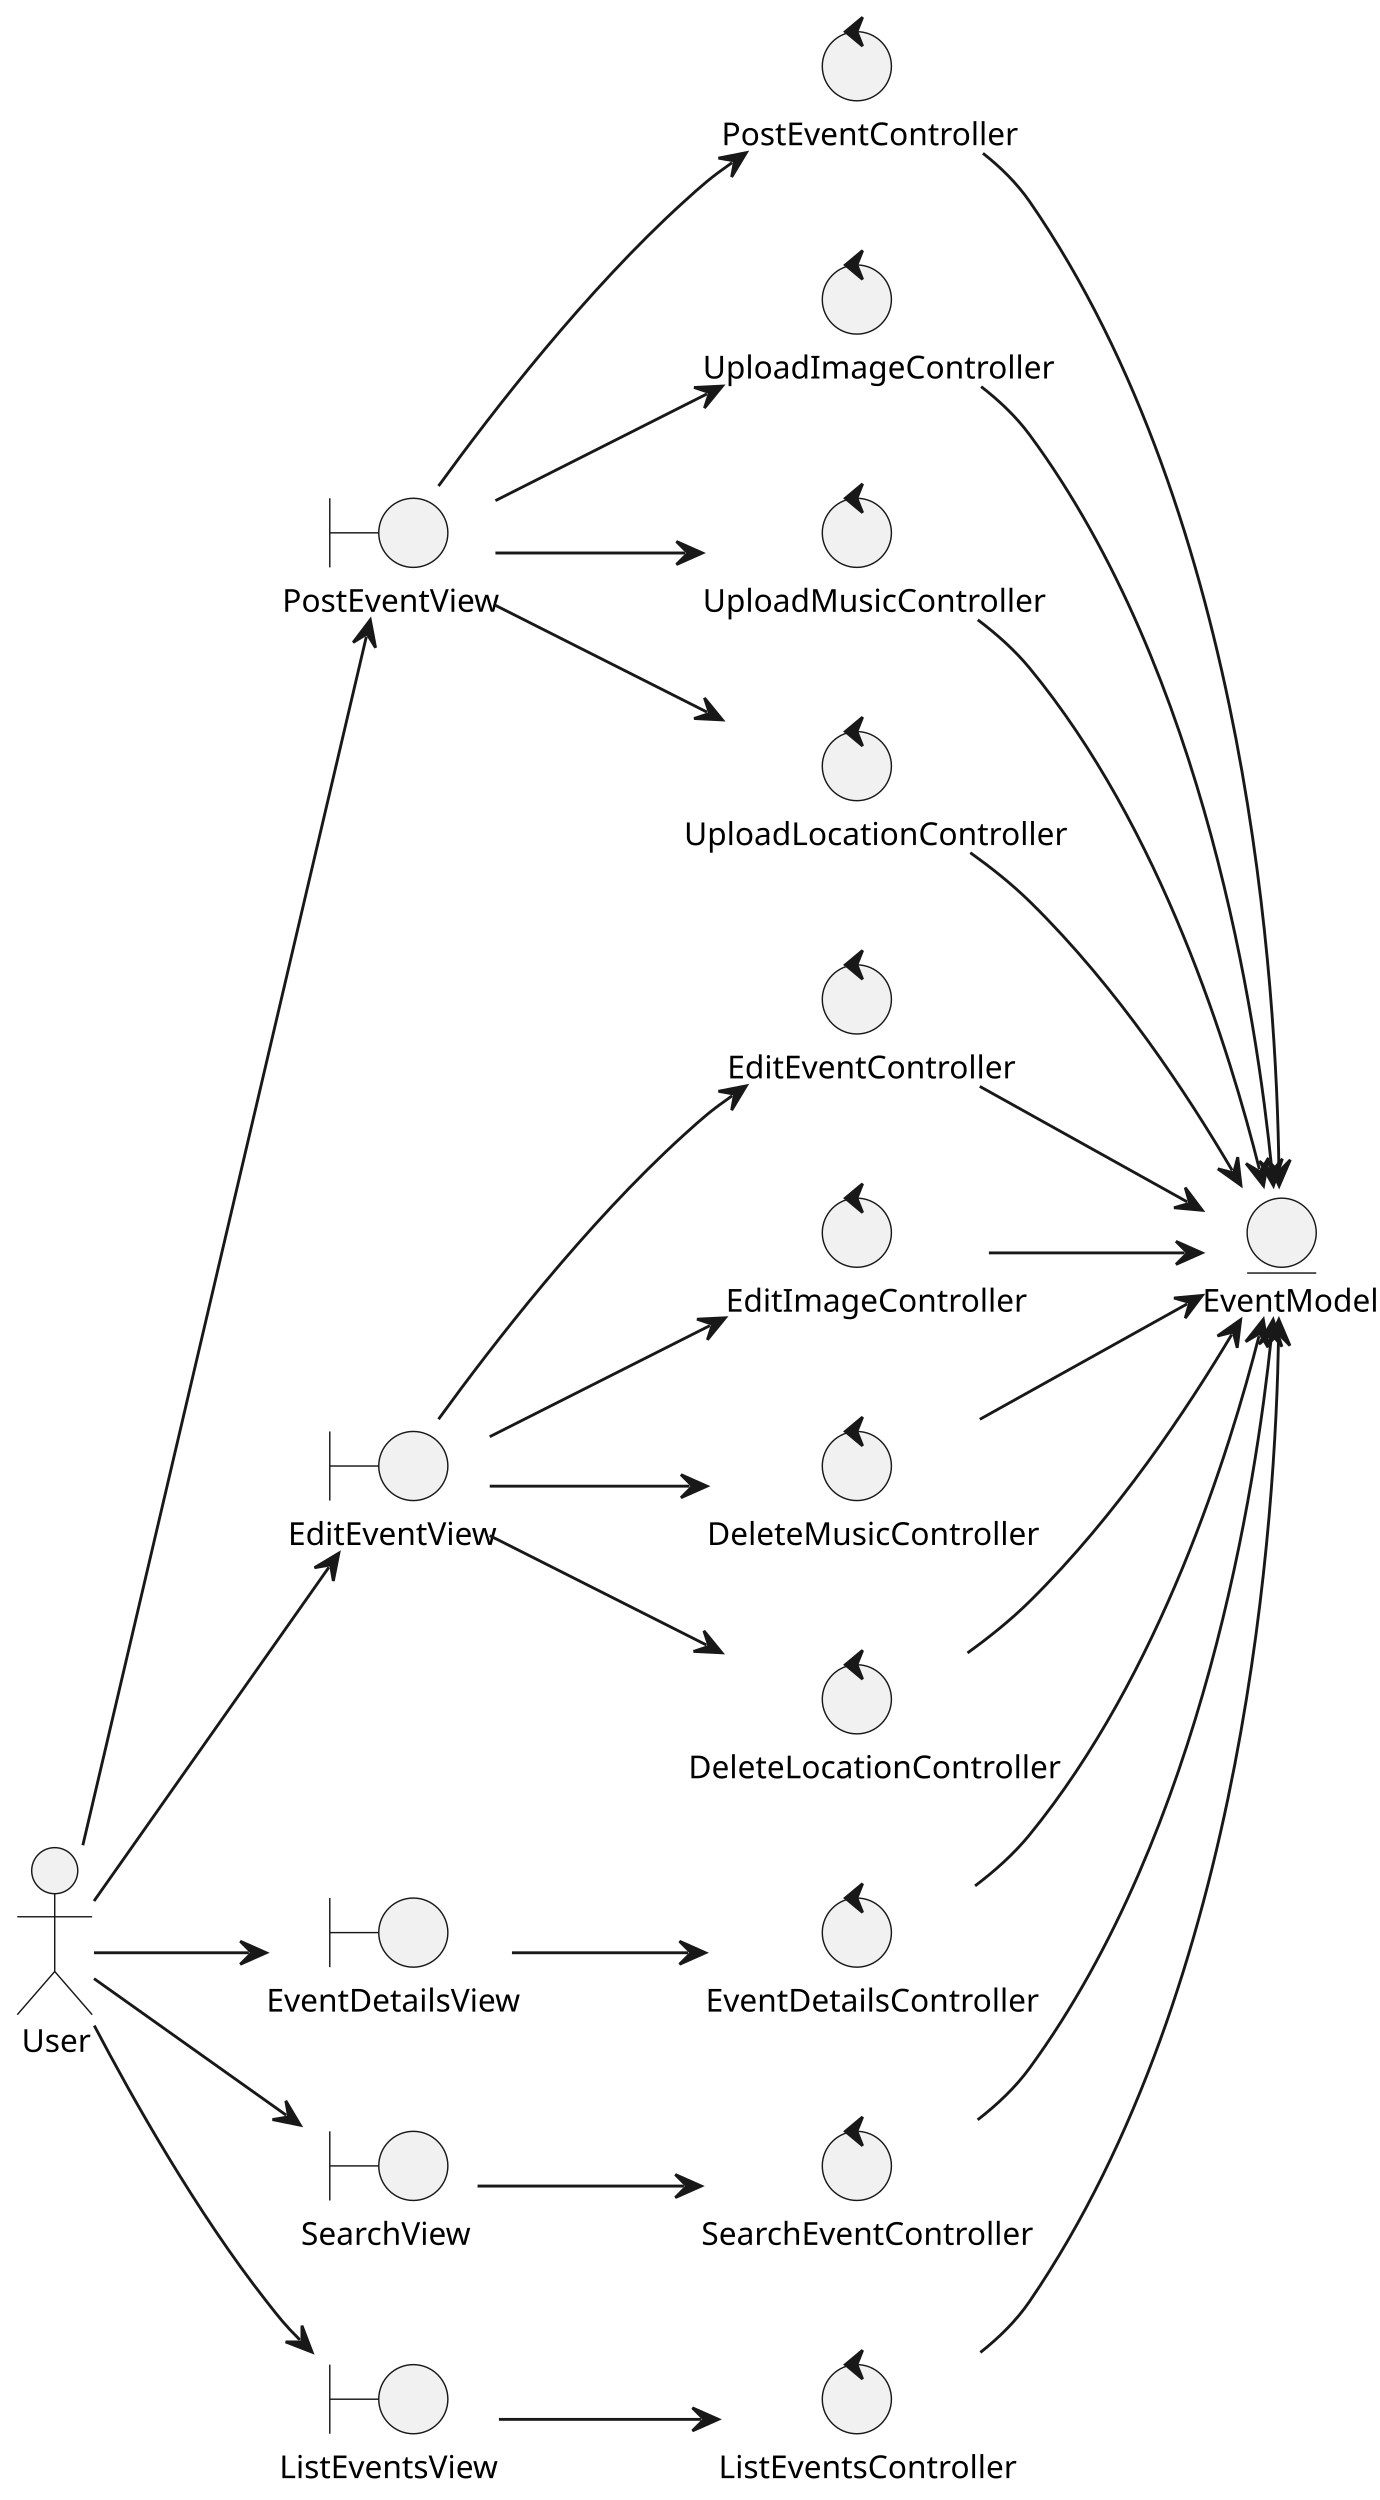
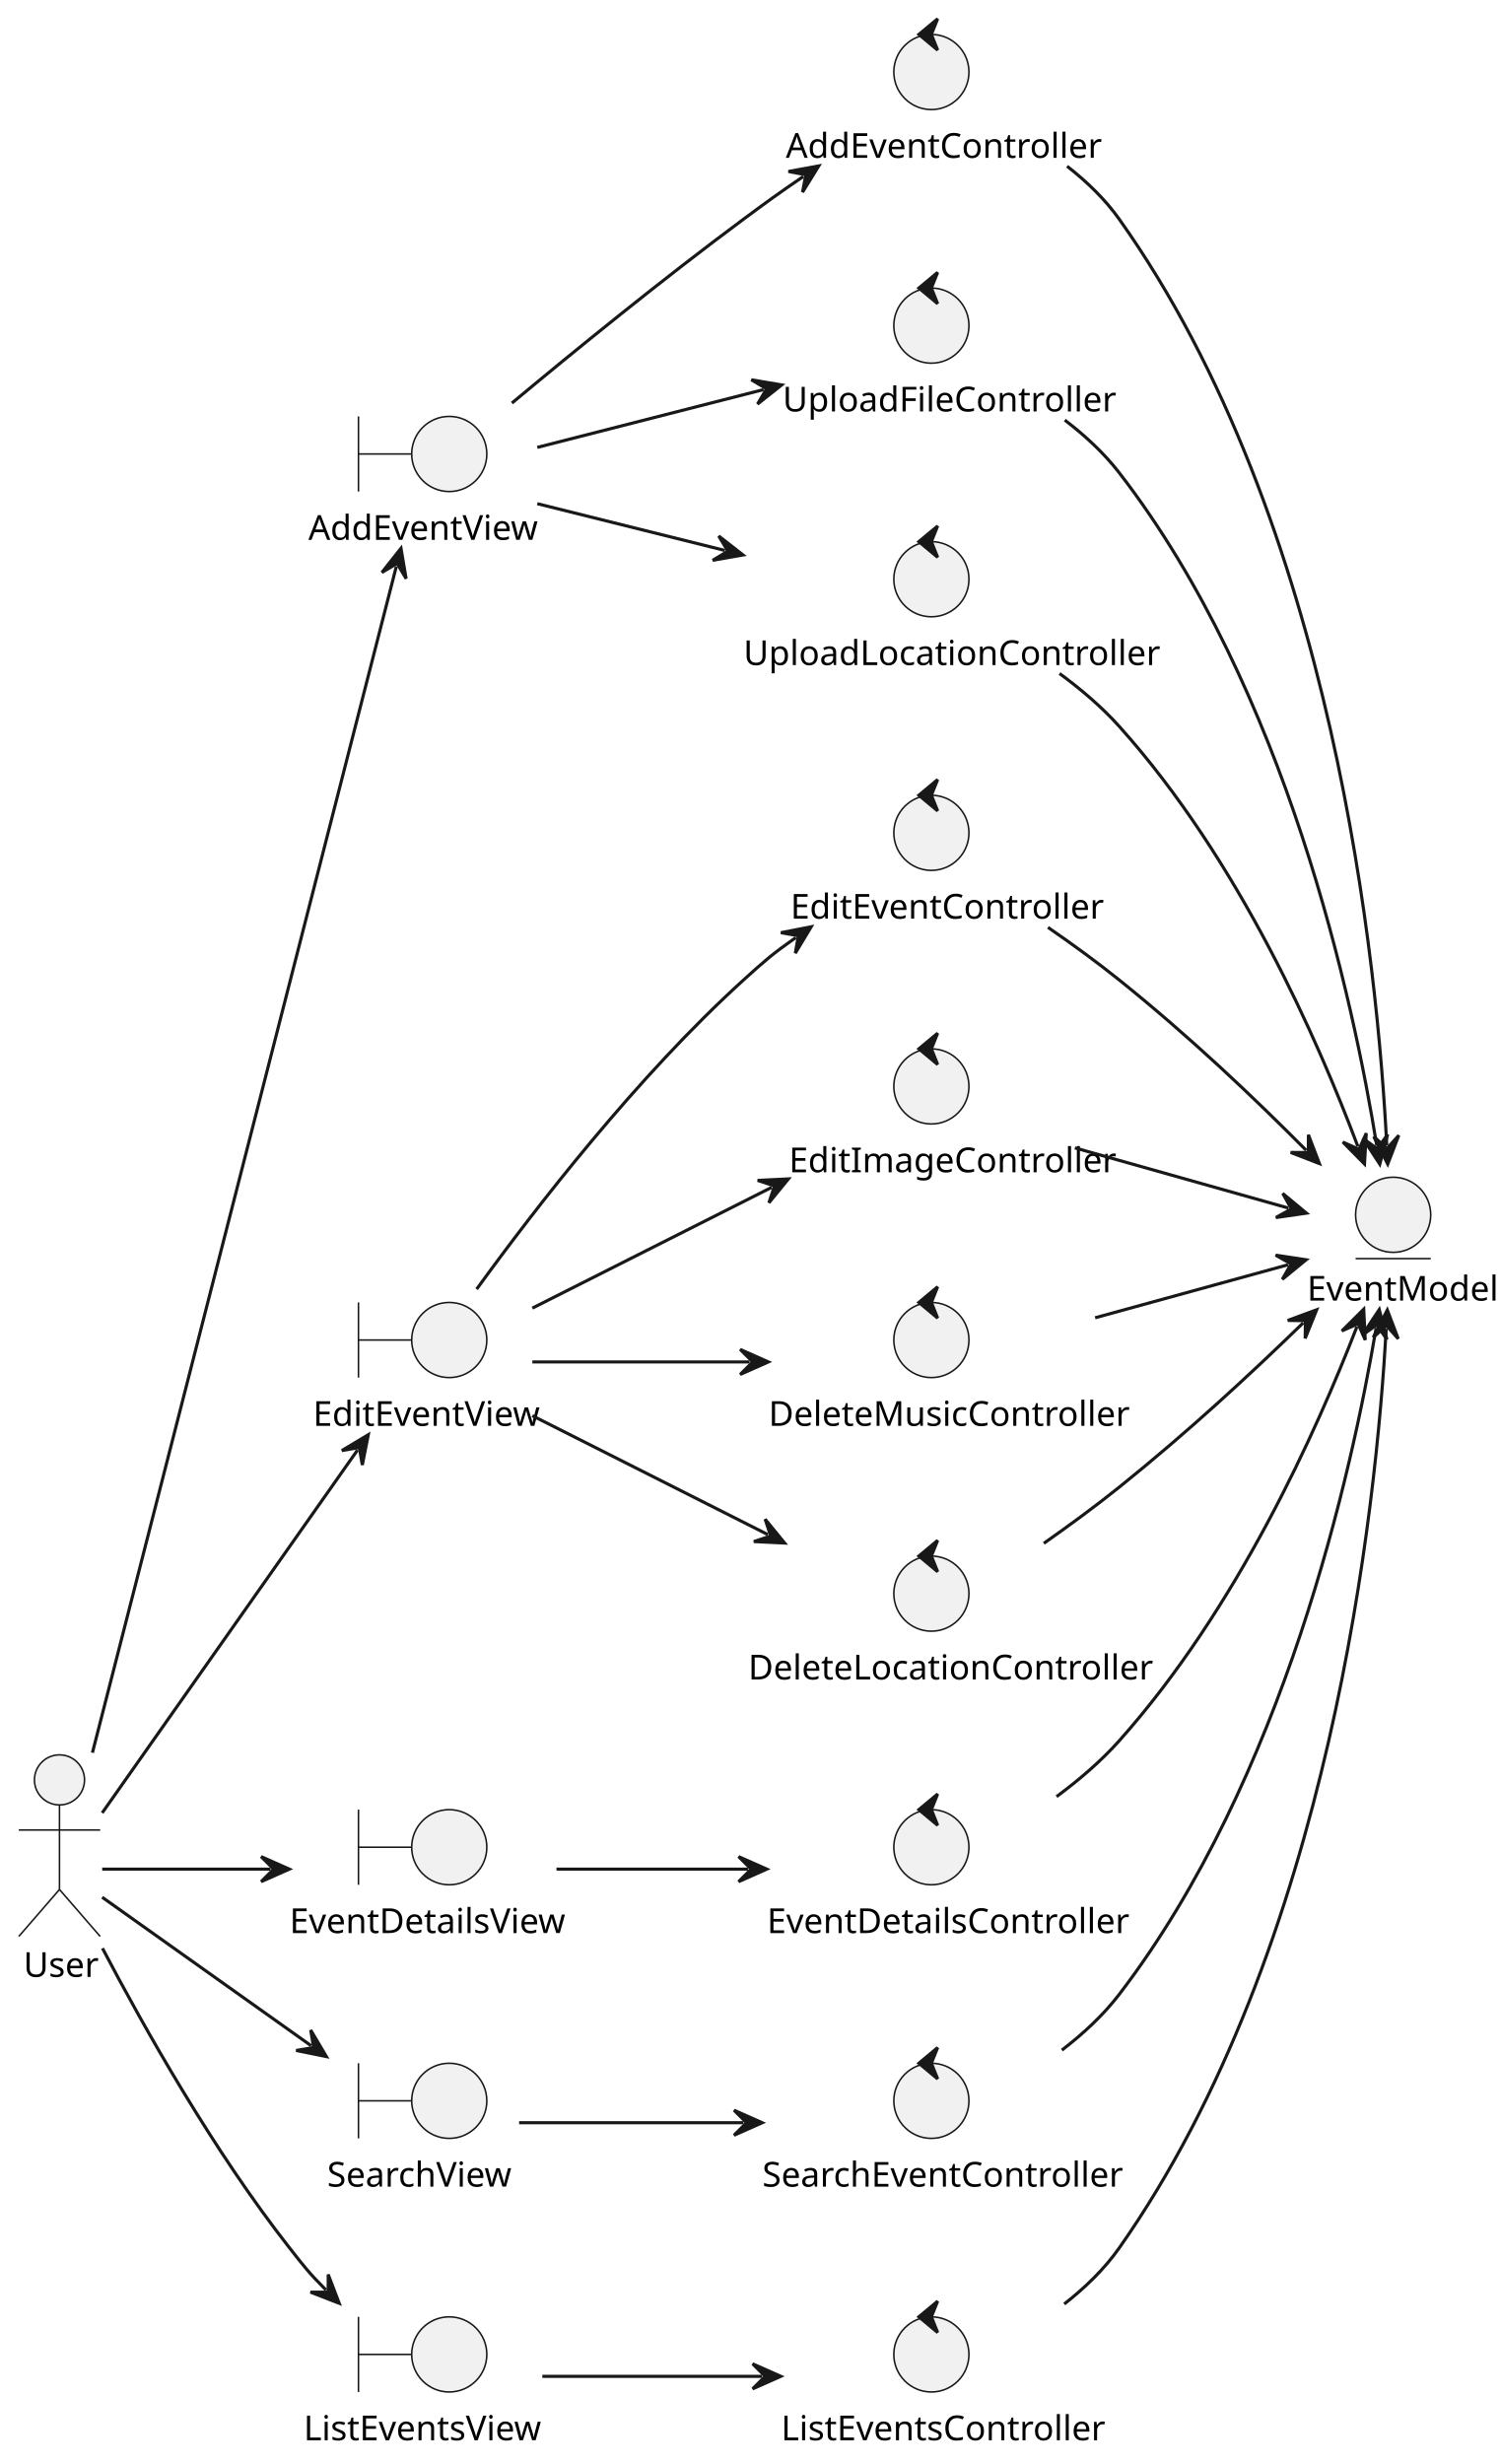
- <svg xmlns="http://www.w3.org/2000/svg" contentStyleType="text/css" height="868px" preserveAspectRatio="none" style="width:479px;height:868px;background:#FFFFFF;" version="1.1" viewBox="0 0 479 868" width="479px" zoomAndPan="magnify">
+ <svg xmlns="http://www.w3.org/2000/svg" contentStyleType="text/css" height="787px" preserveAspectRatio="none" style="width:479px;height:787px;background:#FFFFFF;" version="1.1" viewBox="0 0 479 787" width="479px" zoomAndPan="magnify">
  <defs />
  <g>
    <g id="elem_user">
-       <ellipse cx="19" cy="649.5" fill="#F1F1F1" rx="8" ry="8" style="stroke:#181818;stroke-width:0.5;" />
-       <path d="M19,657.5 L19,684.5 M6,665.5 L32,665.5 M19,684.5 L6,699.5 M19,684.5 L32,699.5 " fill="none" style="stroke:#181818;stroke-width:0.5;" />
-       <text fill="#000000" font-family="sans-serif" font-size="11" lengthAdjust="spacing" textLength="23" x="7.5" y="712.419">User</text>
+       <ellipse cx="19" cy="568.5" fill="#F1F1F1" rx="8" ry="8" style="stroke:#181818;stroke-width:0.5;" />
+       <path d="M19,576.5 L19,603.5 M6,584.5 L32,584.5 M19,603.5 L6,618.5 M19,603.5 L32,618.5 " fill="none" style="stroke:#181818;stroke-width:0.5;" />
+       <text fill="#000000" font-family="sans-serif" font-size="11" lengthAdjust="spacing" textLength="23" x="7.5" y="631.419">User</text>
    </g>
    <g id="elem_eventModel">
-       <ellipse cx="445" cy="428" fill="#F1F1F1" rx="12" ry="12" style="stroke:#181818;stroke-width:0.5;" />
-       <line style="stroke:#181818;stroke-width:0.5;" x1="433" x2="457" y1="442" y2="442" />
-       <text fill="#000000" font-family="sans-serif" font-size="11" lengthAdjust="spacing" textLength="55" x="417.5" y="455.419">EventModel</text>
+       <ellipse cx="445" cy="388" fill="#F1F1F1" rx="12" ry="12" style="stroke:#181818;stroke-width:0.5;" />
+       <line style="stroke:#181818;stroke-width:0.5;" x1="433" x2="457" y1="402" y2="402" />
+       <text fill="#000000" font-family="sans-serif" font-size="11" lengthAdjust="spacing" textLength="55" x="417.5" y="415.419">EventModel</text>
    </g>
-     <g id="elem_postEventView">
-       <path d="M114.5,173 L114.5,197 M114.5,185 L131.5,185 " fill="none" style="stroke:#181818;stroke-width:0.5;" />
-       <ellipse cx="143.5" cy="185" fill="#F1F1F1" rx="12" ry="12" style="stroke:#181818;stroke-width:0.5;" />
-       <text fill="#000000" font-family="sans-serif" font-size="11" lengthAdjust="spacing" textLength="74" x="98" y="212.419">PostEventView</text>
+     <g id="elem_addEventView">
+       <path d="M114.5,133 L114.5,157 M114.5,145 L131.5,145 " fill="none" style="stroke:#181818;stroke-width:0.5;" />
+       <ellipse cx="143.5" cy="145" fill="#F1F1F1" rx="12" ry="12" style="stroke:#181818;stroke-width:0.5;" />
+       <text fill="#000000" font-family="sans-serif" font-size="11" lengthAdjust="spacing" textLength="73" x="98.5" y="172.419">AddEventView</text>
    </g>
    <g id="elem_editEventView">
-       <path d="M114.5,497 L114.5,521 M114.5,509 L131.5,509 " fill="none" style="stroke:#181818;stroke-width:0.5;" />
-       <ellipse cx="143.5" cy="509" fill="#F1F1F1" rx="12" ry="12" style="stroke:#181818;stroke-width:0.5;" />
-       <text fill="#000000" font-family="sans-serif" font-size="11" lengthAdjust="spacing" textLength="70" x="100" y="536.419">EditEventView</text>
+       <path d="M114.5,416 L114.5,440 M114.5,428 L131.5,428 " fill="none" style="stroke:#181818;stroke-width:0.5;" />
+       <ellipse cx="143.5" cy="428" fill="#F1F1F1" rx="12" ry="12" style="stroke:#181818;stroke-width:0.5;" />
+       <text fill="#000000" font-family="sans-serif" font-size="11" lengthAdjust="spacing" textLength="70" x="100" y="455.419">EditEventView</text>
    </g>
    <g id="elem_eventDetailsView">
+       <path d="M114.5,578 L114.5,602 M114.5,590 L131.5,590 " fill="none" style="stroke:#181818;stroke-width:0.5;" />
+       <ellipse cx="143.5" cy="590" fill="#F1F1F1" rx="12" ry="12" style="stroke:#181818;stroke-width:0.5;" />
+       <text fill="#000000" font-family="sans-serif" font-size="11" lengthAdjust="spacing" textLength="85" x="92.5" y="617.419">EventDetailsView</text>
+     </g>
+     <g id="elem_searchView">
      <path d="M114.5,659 L114.5,683 M114.5,671 L131.5,671 " fill="none" style="stroke:#181818;stroke-width:0.5;" />
      <ellipse cx="143.5" cy="671" fill="#F1F1F1" rx="12" ry="12" style="stroke:#181818;stroke-width:0.5;" />
-       <text fill="#000000" font-family="sans-serif" font-size="11" lengthAdjust="spacing" textLength="85" x="92.5" y="698.419">EventDetailsView</text>
+       <text fill="#000000" font-family="sans-serif" font-size="11" lengthAdjust="spacing" textLength="61" x="104.5" y="698.419">SearchView</text>
    </g>
-     <g id="elem_searchView">
+     <g id="elem_listEventsView">
      <path d="M114.5,740 L114.5,764 M114.5,752 L131.5,752 " fill="none" style="stroke:#181818;stroke-width:0.5;" />
      <ellipse cx="143.5" cy="752" fill="#F1F1F1" rx="12" ry="12" style="stroke:#181818;stroke-width:0.5;" />
-       <text fill="#000000" font-family="sans-serif" font-size="11" lengthAdjust="spacing" textLength="61" x="104.5" y="779.419">SearchView</text>
+       <text fill="#000000" font-family="sans-serif" font-size="11" lengthAdjust="spacing" textLength="76" x="97" y="779.419">ListEventsView</text>
    </g>
-     <g id="elem_listEventsView">
-       <path d="M114.5,821 L114.5,845 M114.5,833 L131.5,833 " fill="none" style="stroke:#181818;stroke-width:0.5;" />
-       <ellipse cx="143.5" cy="833" fill="#F1F1F1" rx="12" ry="12" style="stroke:#181818;stroke-width:0.5;" />
-       <text fill="#000000" font-family="sans-serif" font-size="11" lengthAdjust="spacing" textLength="76" x="97" y="860.419">ListEventsView</text>
-     </g>
-     <g id="elem_postEventController">
+     <g id="elem_addEventController">
      <ellipse cx="297.5" cy="23" fill="#F1F1F1" rx="12" ry="12" style="stroke:#181818;stroke-width:0.5;" />
      <polygon fill="#181818" points="293.5,11,299.5,6,297.5,11,299.5,16,293.5,11" style="stroke:#181818;stroke-width:1.0;" />
-       <text fill="#000000" font-family="sans-serif" font-size="11" lengthAdjust="spacing" textLength="94" x="250.5" y="50.419">PostEventController</text>
+       <text fill="#000000" font-family="sans-serif" font-size="11" lengthAdjust="spacing" textLength="93" x="251" y="50.419">AddEventController</text>
    </g>
-     <g id="elem_uploadImageController">
+     <g id="elem_uploadFileController">
      <ellipse cx="297.5" cy="104" fill="#F1F1F1" rx="12" ry="12" style="stroke:#181818;stroke-width:0.5;" />
      <polygon fill="#181818" points="293.5,92,299.5,87,297.5,92,299.5,97,293.5,92" style="stroke:#181818;stroke-width:1.0;" />
-       <text fill="#000000" font-family="sans-serif" font-size="11" lengthAdjust="spacing" textLength="107" x="244" y="131.419">UploadImageController</text>
+       <text fill="#000000" font-family="sans-serif" font-size="11" lengthAdjust="spacing" textLength="95" x="250" y="131.419">UploadFileController</text>
    </g>
-     <g id="elem_uploadMusicController">
+     <g id="elem_uploadLocationController">
      <ellipse cx="297.5" cy="185" fill="#F1F1F1" rx="12" ry="12" style="stroke:#181818;stroke-width:0.5;" />
      <polygon fill="#181818" points="293.5,173,299.5,168,297.5,173,299.5,178,293.5,173" style="stroke:#181818;stroke-width:1.0;" />
-       <text fill="#000000" font-family="sans-serif" font-size="11" lengthAdjust="spacing" textLength="107" x="244" y="212.419">UploadMusicController</text>
+       <text fill="#000000" font-family="sans-serif" font-size="11" lengthAdjust="spacing" textLength="120" x="237.5" y="212.419">UploadLocationController</text>
    </g>
-     <g id="elem_uploadLocationController">
+     <g id="elem_editEventController">
      <ellipse cx="297.5" cy="266" fill="#F1F1F1" rx="12" ry="12" style="stroke:#181818;stroke-width:0.5;" />
      <polygon fill="#181818" points="293.5,254,299.5,249,297.5,254,299.5,259,293.5,254" style="stroke:#181818;stroke-width:1.0;" />
-       <text fill="#000000" font-family="sans-serif" font-size="11" lengthAdjust="spacing" textLength="120" x="237.5" y="293.419">UploadLocationController</text>
+       <text fill="#000000" font-family="sans-serif" font-size="11" lengthAdjust="spacing" textLength="90" x="252.5" y="293.419">EditEventController</text>
    </g>
-     <g id="elem_editEventController">
+     <g id="elem_editImageController">
      <ellipse cx="297.5" cy="347" fill="#F1F1F1" rx="12" ry="12" style="stroke:#181818;stroke-width:0.5;" />
      <polygon fill="#181818" points="293.5,335,299.5,330,297.5,335,299.5,340,293.5,335" style="stroke:#181818;stroke-width:1.0;" />
-       <text fill="#000000" font-family="sans-serif" font-size="11" lengthAdjust="spacing" textLength="90" x="252.5" y="374.419">EditEventController</text>
+       <text fill="#000000" font-family="sans-serif" font-size="11" lengthAdjust="spacing" textLength="91" x="252" y="374.419">EditImageController</text>
    </g>
-     <g id="elem_editImageController">
+     <g id="elem_deleteMusicController">
      <ellipse cx="297.5" cy="428" fill="#F1F1F1" rx="12" ry="12" style="stroke:#181818;stroke-width:0.5;" />
      <polygon fill="#181818" points="293.5,416,299.5,411,297.5,416,299.5,421,293.5,416" style="stroke:#181818;stroke-width:1.0;" />
-       <text fill="#000000" font-family="sans-serif" font-size="11" lengthAdjust="spacing" textLength="91" x="252" y="455.419">EditImageController</text>
+       <text fill="#000000" font-family="sans-serif" font-size="11" lengthAdjust="spacing" textLength="104" x="245.5" y="455.419">DeleteMusicController</text>
    </g>
-     <g id="elem_deleteMusicController">
+     <g id="elem_deleteLocationController">
      <ellipse cx="297.5" cy="509" fill="#F1F1F1" rx="12" ry="12" style="stroke:#181818;stroke-width:0.5;" />
      <polygon fill="#181818" points="293.5,497,299.5,492,297.5,497,299.5,502,293.5,497" style="stroke:#181818;stroke-width:1.0;" />
-       <text fill="#000000" font-family="sans-serif" font-size="11" lengthAdjust="spacing" textLength="104" x="245.5" y="536.419">DeleteMusicController</text>
+       <text fill="#000000" font-family="sans-serif" font-size="11" lengthAdjust="spacing" textLength="117" x="239" y="536.419">DeleteLocationController</text>
    </g>
-     <g id="elem_deleteLocationController">
+     <g id="elem_eventDetailsController">
      <ellipse cx="297.5" cy="590" fill="#F1F1F1" rx="12" ry="12" style="stroke:#181818;stroke-width:0.5;" />
      <polygon fill="#181818" points="293.5,578,299.5,573,297.5,578,299.5,583,293.5,578" style="stroke:#181818;stroke-width:1.0;" />
-       <text fill="#000000" font-family="sans-serif" font-size="11" lengthAdjust="spacing" textLength="117" x="239" y="617.419">DeleteLocationController</text>
+       <text fill="#000000" font-family="sans-serif" font-size="11" lengthAdjust="spacing" textLength="105" x="245" y="617.419">EventDetailsController</text>
    </g>
-     <g id="elem_eventDetailsController">
+     <g id="elem_searchEventController">
      <ellipse cx="297.5" cy="671" fill="#F1F1F1" rx="12" ry="12" style="stroke:#181818;stroke-width:0.5;" />
      <polygon fill="#181818" points="293.5,659,299.5,654,297.5,659,299.5,664,293.5,659" style="stroke:#181818;stroke-width:1.0;" />
-       <text fill="#000000" font-family="sans-serif" font-size="11" lengthAdjust="spacing" textLength="105" x="245" y="698.419">EventDetailsController</text>
+       <text fill="#000000" font-family="sans-serif" font-size="11" lengthAdjust="spacing" textLength="108" x="243.5" y="698.419">SearchEventController</text>
    </g>
-     <g id="elem_searchEventController">
+     <g id="elem_listEventsController">
      <ellipse cx="297.5" cy="752" fill="#F1F1F1" rx="12" ry="12" style="stroke:#181818;stroke-width:0.5;" />
      <polygon fill="#181818" points="293.5,740,299.5,735,297.5,740,299.5,745,293.5,740" style="stroke:#181818;stroke-width:1.0;" />
-       <text fill="#000000" font-family="sans-serif" font-size="11" lengthAdjust="spacing" textLength="108" x="243.5" y="779.419">SearchEventController</text>
+       <text fill="#000000" font-family="sans-serif" font-size="11" lengthAdjust="spacing" textLength="96" x="249.5" y="779.419">ListEventsController</text>
    </g>
-     <g id="elem_listEventsController">
-       <ellipse cx="297.5" cy="833" fill="#F1F1F1" rx="12" ry="12" style="stroke:#181818;stroke-width:0.5;" />
-       <polygon fill="#181818" points="293.5,821,299.5,816,297.5,821,299.5,826,293.5,821" style="stroke:#181818;stroke-width:1.0;" />
-       <text fill="#000000" font-family="sans-serif" font-size="11" lengthAdjust="spacing" textLength="96" x="249.5" y="860.419">ListEventsController</text>
-     </g>
-     <g id="link_user_postEventView">
-       <path d="M28.76,640.67 C51.2,544.98 108.94,298.851 127.19,221.051 " fill="none" id="user-to-postEventView" style="stroke:#181818;stroke-width:1.0;" />
-       <polygon fill="#181818" points="128.56,215.21,122.61,223.059,127.418,220.078,130.399,224.886,128.56,215.21" style="stroke:#181818;stroke-width:1.0;" />
+     <g id="link_user_addEventView">
+       <path d="M29.52,559.82 C52.32,470.84 108.021,253.412 126.591,180.932 " fill="none" id="user-to-addEventView" style="stroke:#181818;stroke-width:1.0;" />
+       <polygon fill="#181818" points="128.08,175.12,121.971,182.846,126.839,179.964,129.721,184.831,128.08,175.12" style="stroke:#181818;stroke-width:1.0;" />
    </g>
    <g id="link_user_editEventView">
-       <path d="M32.64,660.04 C53.39,630.55 91.227,576.787 114.187,544.157 " fill="none" id="user-to-editEventView" style="stroke:#181818;stroke-width:1.0;" />
-       <polygon fill="#181818" points="117.64,539.25,109.189,544.309,114.763,543.339,115.732,548.912,117.64,539.25" style="stroke:#181818;stroke-width:1.0;" />
+       <path d="M32.64,579.04 C53.39,549.55 91.227,495.787 114.187,463.157 " fill="none" id="user-to-editEventView" style="stroke:#181818;stroke-width:1.0;" />
+       <polygon fill="#181818" points="117.64,458.25,109.189,463.309,114.763,462.339,115.732,467.912,117.64,458.25" style="stroke:#181818;stroke-width:1.0;" />
    </g>
    <g id="link_user_eventDetailsView">
-       <path d="M32.64,678 C47.01,678 65.24,678 86.41,678 " fill="none" id="user-to-eventDetailsView" style="stroke:#181818;stroke-width:1.0;" />
-       <polygon fill="#181818" points="92.41,678,83.41,674,87.41,678,83.41,682,92.41,678" style="stroke:#181818;stroke-width:1.0;" />
+       <path d="M32.64,597 C47.01,597 65.24,597 86.41,597 " fill="none" id="user-to-eventDetailsView" style="stroke:#181818;stroke-width:1.0;" />
+       <polygon fill="#181818" points="92.41,597,83.41,593,87.41,597,83.41,601,92.41,597" style="stroke:#181818;stroke-width:1.0;" />
    </g>
    <g id="link_user_searchView">
-       <path d="M32.64,686.98 C49.8,699.17 76.099,717.865 99.368,734.395 " fill="none" id="user-to-searchView" style="stroke:#181818;stroke-width:1.0;" />
-       <polygon fill="#181818" points="104.26,737.87,99.239,729.397,100.184,734.974,94.606,735.919,104.26,737.87" style="stroke:#181818;stroke-width:1.0;" />
+       <path d="M32.64,605.98 C49.8,618.17 76.099,636.865 99.368,653.395 " fill="none" id="user-to-searchView" style="stroke:#181818;stroke-width:1.0;" />
+       <polygon fill="#181818" points="104.26,656.87,99.239,648.397,100.184,653.974,94.606,654.919,104.26,656.87" style="stroke:#181818;stroke-width:1.0;" />
    </g>
    <g id="link_user_listEventsView">
-       <path d="M32.73,703.28 C46.03,728.62 68.3,768.18 92.5,799 C97.25,805.05 98.609,806.876 104.119,812.416 " fill="none" id="user-to-listEventsView" style="stroke:#181818;stroke-width:1.0;" />
-       <polygon fill="#181818" points="108.35,816.67,104.839,807.468,104.824,813.125,99.167,813.11,108.35,816.67" style="stroke:#181818;stroke-width:1.0;" />
+       <path d="M32.73,622.28 C46.03,647.62 68.3,687.18 92.5,718 C97.25,724.05 98.609,725.876 104.119,731.416 " fill="none" id="user-to-listEventsView" style="stroke:#181818;stroke-width:1.0;" />
+       <polygon fill="#181818" points="108.35,735.67,104.839,726.468,104.824,732.125,99.167,732.11,108.35,735.67" style="stroke:#181818;stroke-width:1.0;" />
    </g>
-     <g id="link_postEventView_postEventController">
-       <path d="M152.25,168.76 C170.99,142.89 203.61,100.72 237.5,70 C244.1,64.02 246.746,61.673 254.196,56.453 " fill="none" id="postEventView-to-postEventController" style="stroke:#181818;stroke-width:1.0;" />
-       <polygon fill="#181818" points="259.11,53.01,249.444,54.899,255.015,55.879,254.035,61.45,259.11,53.01" style="stroke:#181818;stroke-width:1.0;" />
+     <g id="link_addEventView_addEventController">
+       <path d="M163.51,128.74 C183.65,111.96 211.84,89.02 237.5,70 C245.16,64.33 248.583,61.831 256.573,56.381 " fill="none" id="addEventView-to-addEventController" style="stroke:#181818;stroke-width:1.0;" />
+       <polygon fill="#181818" points="261.53,53,251.841,54.767,257.399,55.818,256.349,61.376,261.53,53" style="stroke:#181818;stroke-width:1.0;" />
    </g>
-     <g id="link_postEventView_uploadImageController">
-       <path d="M172.02,173.82 C195.31,162.07 220.474,149.375 245.464,136.755 " fill="none" id="postEventView-to-uploadImageController" style="stroke:#181818;stroke-width:1.0;" />
-       <polygon fill="#181818" points="250.82,134.05,240.983,134.536,246.357,136.304,244.589,141.678,250.82,134.05" style="stroke:#181818;stroke-width:1.0;" />
+     <g id="link_addEventView_uploadFileController">
+       <path d="M171.62,142.9 C194.62,137.03 218.967,130.806 243.887,124.436 " fill="none" id="addEventView-to-uploadFileController" style="stroke:#181818;stroke-width:1.0;" />
+       <polygon fill="#181818" points="249.7,122.95,239.99,121.303,244.856,124.188,241.971,129.054,249.7,122.95" style="stroke:#181818;stroke-width:1.0;" />
    </g>
-     <g id="link_postEventView_uploadMusicController">
-       <path d="M172.02,192 C193.18,192 214.32,192 237.85,192 " fill="none" id="postEventView-to-uploadMusicController" style="stroke:#181818;stroke-width:1.0;" />
-       <polygon fill="#181818" points="243.85,192,234.85,188,238.85,192,234.85,196,243.85,192" style="stroke:#181818;stroke-width:1.0;" />
-     </g>
-     <g id="link_postEventView_uploadLocationController">
-       <path d="M172.02,210.18 C195.31,221.93 220.474,234.625 245.464,247.245 " fill="none" id="postEventView-to-uploadLocationController" style="stroke:#181818;stroke-width:1.0;" />
-       <polygon fill="#181818" points="250.82,249.95,244.589,242.322,246.357,247.696,240.983,249.464,250.82,249.95" style="stroke:#181818;stroke-width:1.0;" />
+     <g id="link_addEventView_uploadLocationController">
+       <path d="M171.62,160.88 C190.92,165.69 209.448,170.309 231.518,175.809 " fill="none" id="addEventView-to-uploadLocationController" style="stroke:#181818;stroke-width:1.0;" />
+       <polygon fill="#181818" points="237.34,177.26,229.574,171.202,232.488,176.051,227.64,178.965,237.34,177.26" style="stroke:#181818;stroke-width:1.0;" />
    </g>
    <g id="link_editEventView_editEventController">
-       <path d="M152.25,492.76 C170.99,466.89 203.61,424.72 237.5,394 C244.1,388.02 246.746,385.673 254.196,380.453 " fill="none" id="editEventView-to-editEventController" style="stroke:#181818;stroke-width:1.0;" />
-       <polygon fill="#181818" points="259.11,377.01,249.444,378.899,255.015,379.879,254.035,385.45,259.11,377.01" style="stroke:#181818;stroke-width:1.0;" />
+       <path d="M152.25,411.76 C170.99,385.89 203.61,343.72 237.5,313 C244.1,307.02 246.746,304.673 254.196,299.453 " fill="none" id="editEventView-to-editEventController" style="stroke:#181818;stroke-width:1.0;" />
+       <polygon fill="#181818" points="259.11,296.01,249.444,297.899,255.015,298.879,254.035,304.45,259.11,296.01" style="stroke:#181818;stroke-width:1.0;" />
    </g>
    <g id="link_editEventView_editImageController">
-       <path d="M170.04,498.82 C193.87,486.79 220.593,473.302 246.483,460.242 " fill="none" id="editEventView-to-editImageController" style="stroke:#181818;stroke-width:1.0;" />
-       <polygon fill="#181818" points="251.84,457.54,242.003,458.022,247.376,459.792,245.606,465.165,251.84,457.54" style="stroke:#181818;stroke-width:1.0;" />
+       <path d="M170.04,417.82 C193.87,405.79 220.593,392.302 246.483,379.242 " fill="none" id="editEventView-to-editImageController" style="stroke:#181818;stroke-width:1.0;" />
+       <polygon fill="#181818" points="251.84,376.54,242.003,377.022,247.376,378.792,245.606,384.165,251.84,376.54" style="stroke:#181818;stroke-width:1.0;" />
    </g>
    <g id="link_editEventView_deleteMusicController">
-       <path d="M170.04,516 C191.94,516 214.8,516 239.43,516 " fill="none" id="editEventView-to-deleteMusicController" style="stroke:#181818;stroke-width:1.0;" />
-       <polygon fill="#181818" points="245.43,516,236.43,512,240.43,516,236.43,520,245.43,516" style="stroke:#181818;stroke-width:1.0;" />
+       <path d="M170.04,435 C191.94,435 214.8,435 239.43,435 " fill="none" id="editEventView-to-deleteMusicController" style="stroke:#181818;stroke-width:1.0;" />
+       <polygon fill="#181818" points="245.43,435,236.43,431,240.43,435,236.43,439,245.43,435" style="stroke:#181818;stroke-width:1.0;" />
    </g>
    <g id="link_editEventView_deleteLocationController">
-       <path d="M170.04,533.18 C193.5,545.02 219.603,558.197 245.273,571.148 " fill="none" id="editEventView-to-deleteLocationController" style="stroke:#181818;stroke-width:1.0;" />
-       <polygon fill="#181818" points="250.63,573.85,244.396,566.225,246.166,571.598,240.793,573.368,250.63,573.85" style="stroke:#181818;stroke-width:1.0;" />
+       <path d="M170.04,452.18 C193.5,464.02 219.603,477.197 245.273,490.147 " fill="none" id="editEventView-to-deleteLocationController" style="stroke:#181818;stroke-width:1.0;" />
+       <polygon fill="#181818" points="250.63,492.85,244.396,485.225,246.166,490.598,240.793,492.368,250.63,492.85" style="stroke:#181818;stroke-width:1.0;" />
    </g>
    <g id="link_eventDetailsView_eventDetailsController">
-       <path d="M177.75,678 C198.28,678 217.21,678 238.92,678 " fill="none" id="eventDetailsView-to-eventDetailsController" style="stroke:#181818;stroke-width:1.0;" />
-       <polygon fill="#181818" points="244.92,678,235.92,674,239.92,678,235.92,682,244.92,678" style="stroke:#181818;stroke-width:1.0;" />
+       <path d="M177.75,597 C198.28,597 217.21,597 238.92,597 " fill="none" id="eventDetailsView-to-eventDetailsController" style="stroke:#181818;stroke-width:1.0;" />
+       <polygon fill="#181818" points="244.92,597,235.92,593,239.92,597,235.92,601,244.92,597" style="stroke:#181818;stroke-width:1.0;" />
    </g>
    <g id="link_searchView_searchEventController">
-       <path d="M165.81,759 C187.57,759 211.65,759 237.46,759 " fill="none" id="searchView-to-searchEventController" style="stroke:#181818;stroke-width:1.0;" />
-       <polygon fill="#181818" points="243.46,759,234.46,755,238.46,759,234.46,763,243.46,759" style="stroke:#181818;stroke-width:1.0;" />
+       <path d="M165.81,678 C187.57,678 211.65,678 237.46,678 " fill="none" id="searchView-to-searchEventController" style="stroke:#181818;stroke-width:1.0;" />
+       <polygon fill="#181818" points="243.46,678,234.46,674,238.46,678,234.46,682,243.46,678" style="stroke:#181818;stroke-width:1.0;" />
    </g>
    <g id="link_listEventsView_listEventsController">
-       <path d="M173.23,840 C195.91,840 219.12,840 243.4,840 " fill="none" id="listEventsView-to-listEventsController" style="stroke:#181818;stroke-width:1.0;" />
-       <polygon fill="#181818" points="249.4,840,240.4,836,244.4,840,240.4,844,249.4,840" style="stroke:#181818;stroke-width:1.0;" />
+       <path d="M173.23,759 C195.91,759 219.12,759 243.4,759 " fill="none" id="listEventsView-to-listEventsController" style="stroke:#181818;stroke-width:1.0;" />
+       <polygon fill="#181818" points="249.4,759,240.4,755,244.4,759,240.4,763,249.4,759" style="stroke:#181818;stroke-width:1.0;" />
    </g>
-     <g id="link_postEventController_eventModel">
-       <path d="M341.29,53.22 C347.44,58.08 353.14,63.68 357.5,70 C433.86,180.7 443.232,344.3 444.032,405.75 " fill="none" id="postEventController-to-eventModel" style="stroke:#181818;stroke-width:1.0;" />
-       <polygon fill="#181818" points="444.11,411.75,447.993,402.699,444.045,406.75,439.993,402.803,444.11,411.75" style="stroke:#181818;stroke-width:1.0;" />
+     <g id="link_addEventController_eventModel">
+       <path d="M340.84,53.09 C347.12,57.99 352.99,63.64 357.5,70 C426.3,166.87 440.076,309.108 442.956,365.828 " fill="none" id="addEventController-to-eventModel" style="stroke:#181818;stroke-width:1.0;" />
+       <polygon fill="#181818" points="443.26,371.82,446.798,362.629,443.006,366.826,438.809,363.034,443.26,371.82" style="stroke:#181818;stroke-width:1.0;" />
    </g>
-     <g id="link_uploadImageController_eventModel">
-       <path d="M340.65,134.23 C346.95,139.12 352.87,144.72 357.5,151 C418.52,233.76 436.373,354.04 441.543,405.73 " fill="none" id="uploadImageController-to-eventModel" style="stroke:#181818;stroke-width:1.0;" />
-       <polygon fill="#181818" points="442.14,411.7,445.224,402.347,441.642,406.725,437.264,403.143,442.14,411.7" style="stroke:#181818;stroke-width:1.0;" />
-     </g>
-     <g id="link_uploadMusicController_eventModel">
-       <path d="M339.48,215.2 C346.07,220.16 352.39,225.79 357.5,232 C403.41,287.74 427.152,365.64 437.242,405.91 " fill="none" id="uploadMusicController-to-eventModel" style="stroke:#181818;stroke-width:1.0;" />
-       <polygon fill="#181818" points="438.7,411.73,440.393,402.028,437.485,406.88,432.632,403.972,438.7,411.73" style="stroke:#181818;stroke-width:1.0;" />
+     <g id="link_uploadFileController_eventModel">
+       <path d="M340.11,134.17 C346.55,139.1 352.66,144.73 357.5,151 C411.09,220.35 432.269,319.697 439.769,365.927 " fill="none" id="uploadFileController-to-eventModel" style="stroke:#181818;stroke-width:1.0;" />
+       <polygon fill="#181818" points="440.73,371.85,443.237,362.326,439.929,366.914,435.34,363.607,440.73,371.85" style="stroke:#181818;stroke-width:1.0;" />
    </g>
    <g id="link_uploadLocationController_eventModel">
-       <path d="M336.88,296.06 C344.09,301.2 351.31,306.94 357.5,313 C388.29,343.16 412.476,380.33 427.815,406.38 " fill="none" id="uploadLocationController-to-eventModel" style="stroke:#181818;stroke-width:1.0;" />
-       <polygon fill="#181818" points="430.86,411.55,429.74,401.765,428.323,407.241,422.846,405.824,430.86,411.55" style="stroke:#181818;stroke-width:1.0;" />
+       <path d="M338.44,215.12 C345.28,220.15 351.96,225.83 357.5,232 C396.02,274.92 421.013,332.456 433.723,366.166 " fill="none" id="uploadLocationController-to-eventModel" style="stroke:#181818;stroke-width:1.0;" />
+       <polygon fill="#181818" points="435.84,371.78,436.408,361.947,434.076,367.101,428.922,364.77,435.84,371.78" style="stroke:#181818;stroke-width:1.0;" />
    </g>
    <g id="link_editImageController_eventModel">
-       <path d="M343.34,435 C367.56,435 390.63,435 411.3,435 " fill="none" id="editImageController-to-eventModel" style="stroke:#181818;stroke-width:1.0;" />
-       <polygon fill="#181818" points="417.3,435,408.3,431,412.3,435,408.3,439,417.3,435" style="stroke:#181818;stroke-width:1.0;" />
+       <path d="M343.34,366.64 C367.56,373.46 390.855,380.021 411.525,385.851 " fill="none" id="editImageController-to-eventModel" style="stroke:#181818;stroke-width:1.0;" />
+       <polygon fill="#181818" points="417.3,387.48,409.724,381.187,412.488,386.123,407.552,388.887,417.3,387.48" style="stroke:#181818;stroke-width:1.0;" />
    </g>
    <g id="link_deleteMusicController_eventModel">
-       <path d="M340.19,492.79 C365.05,478.95 390.618,464.719 412.188,452.709 " fill="none" id="deleteMusicController-to-eventModel" style="stroke:#181818;stroke-width:1.0;" />
-       <polygon fill="#181818" points="417.43,449.79,407.621,450.673,413.062,452.222,411.513,457.663,417.43,449.79" style="stroke:#181818;stroke-width:1.0;" />
+       <path d="M349.8,420.9 C372.54,414.64 392.575,409.14 411.425,403.96 " fill="none" id="deleteMusicController-to-eventModel" style="stroke:#181818;stroke-width:1.0;" />
+       <polygon fill="#181818" points="417.21,402.37,407.472,400.898,412.389,403.695,409.592,408.612,417.21,402.37" style="stroke:#181818;stroke-width:1.0;" />
    </g>
    <g id="link_deleteLocationController_eventModel">
-       <path d="M335.91,573.9 C343.44,568.48 351.02,562.4 357.5,556 C388.01,525.89 412.235,489.096 427.675,463.336 " fill="none" id="deleteLocationController-to-eventModel" style="stroke:#181818;stroke-width:1.0;" />
-       <polygon fill="#181818" points="430.76,458.19,422.702,463.853,428.19,462.479,429.564,467.966,430.76,458.19" style="stroke:#181818;stroke-width:1.0;" />
+       <path d="M333.41,492.94 C341.48,487.28 349.92,481.09 357.5,475 C379.82,457.06 399.296,439 416.266,422.52 " fill="none" id="deleteLocationController-to-eventModel" style="stroke:#181818;stroke-width:1.0;" />
+       <polygon fill="#181818" points="420.57,418.34,411.327,421.74,416.983,421.823,416.9,427.48,420.57,418.34" style="stroke:#181818;stroke-width:1.0;" />
    </g>
    <g id="link_editEventController_eventModel">
-       <path d="M340.19,377.21 C365.05,391.05 390.618,405.281 412.188,417.291 " fill="none" id="editEventController-to-eventModel" style="stroke:#181818;stroke-width:1.0;" />
-       <polygon fill="#181818" points="417.43,420.21,411.513,412.337,413.062,417.778,407.621,419.327,417.43,420.21" style="stroke:#181818;stroke-width:1.0;" />
+       <path d="M334.74,296.2 C342.42,301.5 350.36,307.26 357.5,313 C380.4,331.41 400.279,350.376 417.209,367.396 " fill="none" id="editEventController-to-eventModel" style="stroke:#181818;stroke-width:1.0;" />
+       <polygon fill="#181818" points="421.44,371.65,417.929,362.448,417.914,368.105,412.257,368.09,421.44,371.65" style="stroke:#181818;stroke-width:1.0;" />
    </g>
    <g id="link_eventDetailsController_eventModel">
-       <path d="M338.55,654.78 C345.46,649.55 352.14,643.57 357.5,637 C402.94,581.27 426.87,503.902 437.12,463.912 " fill="none" id="eventDetailsController-to-eventModel" style="stroke:#181818;stroke-width:1.0;" />
-       <polygon fill="#181818" points="438.61,458.1,432.501,465.825,437.369,462.943,440.25,467.811,438.61,458.1" style="stroke:#181818;stroke-width:1.0;" />
+       <path d="M337.48,573.84 C344.64,568.53 351.69,562.52 357.5,556 C395.41,513.49 420.509,457.034 433.429,423.743 " fill="none" id="eventDetailsController-to-eventModel" style="stroke:#181818;stroke-width:1.0;" />
+       <polygon fill="#181818" points="435.6,418.15,428.615,425.093,433.791,422.811,436.073,427.988,435.6,418.15" style="stroke:#181818;stroke-width:1.0;" />
    </g>
    <g id="link_searchEventController_eventModel">
-       <path d="M339.44,736 C346.19,730.78 352.58,724.75 357.5,718 C417.89,635.19 436.069,515.548 441.419,464.138 " fill="none" id="searchEventController-to-eventModel" style="stroke:#181818;stroke-width:1.0;" />
-       <polygon fill="#181818" points="442.04,458.17,437.13,466.708,441.522,463.143,445.087,467.536,442.04,458.17" style="stroke:#181818;stroke-width:1.0;" />
+       <path d="M339.18,654.81 C345.96,649.61 352.42,643.64 357.5,637 C410.25,568.09 431.778,470.116 439.558,424.176 " fill="none" id="searchEventController-to-eventModel" style="stroke:#181818;stroke-width:1.0;" />
+       <polygon fill="#181818" points="440.56,418.26,435.113,426.466,439.725,423.19,443.001,427.801,440.56,418.26" style="stroke:#181818;stroke-width:1.0;" />
    </g>
    <g id="link_listEventsController_eventModel">
-       <path d="M340.39,816.77 C346.88,811.64 352.93,805.7 357.5,799 C433.06,688.18 442.9,525.299 443.92,464.129 " fill="none" id="listEventsController-to-eventModel" style="stroke:#181818;stroke-width:1.0;" />
-       <polygon fill="#181818" points="444.02,458.13,439.87,467.062,443.937,463.129,447.869,467.195,444.02,458.13" style="stroke:#181818;stroke-width:1.0;" />
+       <path d="M339.94,735.9 C346.55,730.72 352.77,724.74 357.5,718 C425.26,621.58 439.613,480.961 442.793,424.39 " fill="none" id="listEventsController-to-eventModel" style="stroke:#181818;stroke-width:1.0;" />
+       <polygon fill="#181818" points="443.13,418.4,438.631,427.161,442.849,423.392,446.619,427.61,443.13,418.4" style="stroke:#181818;stroke-width:1.0;" />
    </g>
  </g>
</svg>
